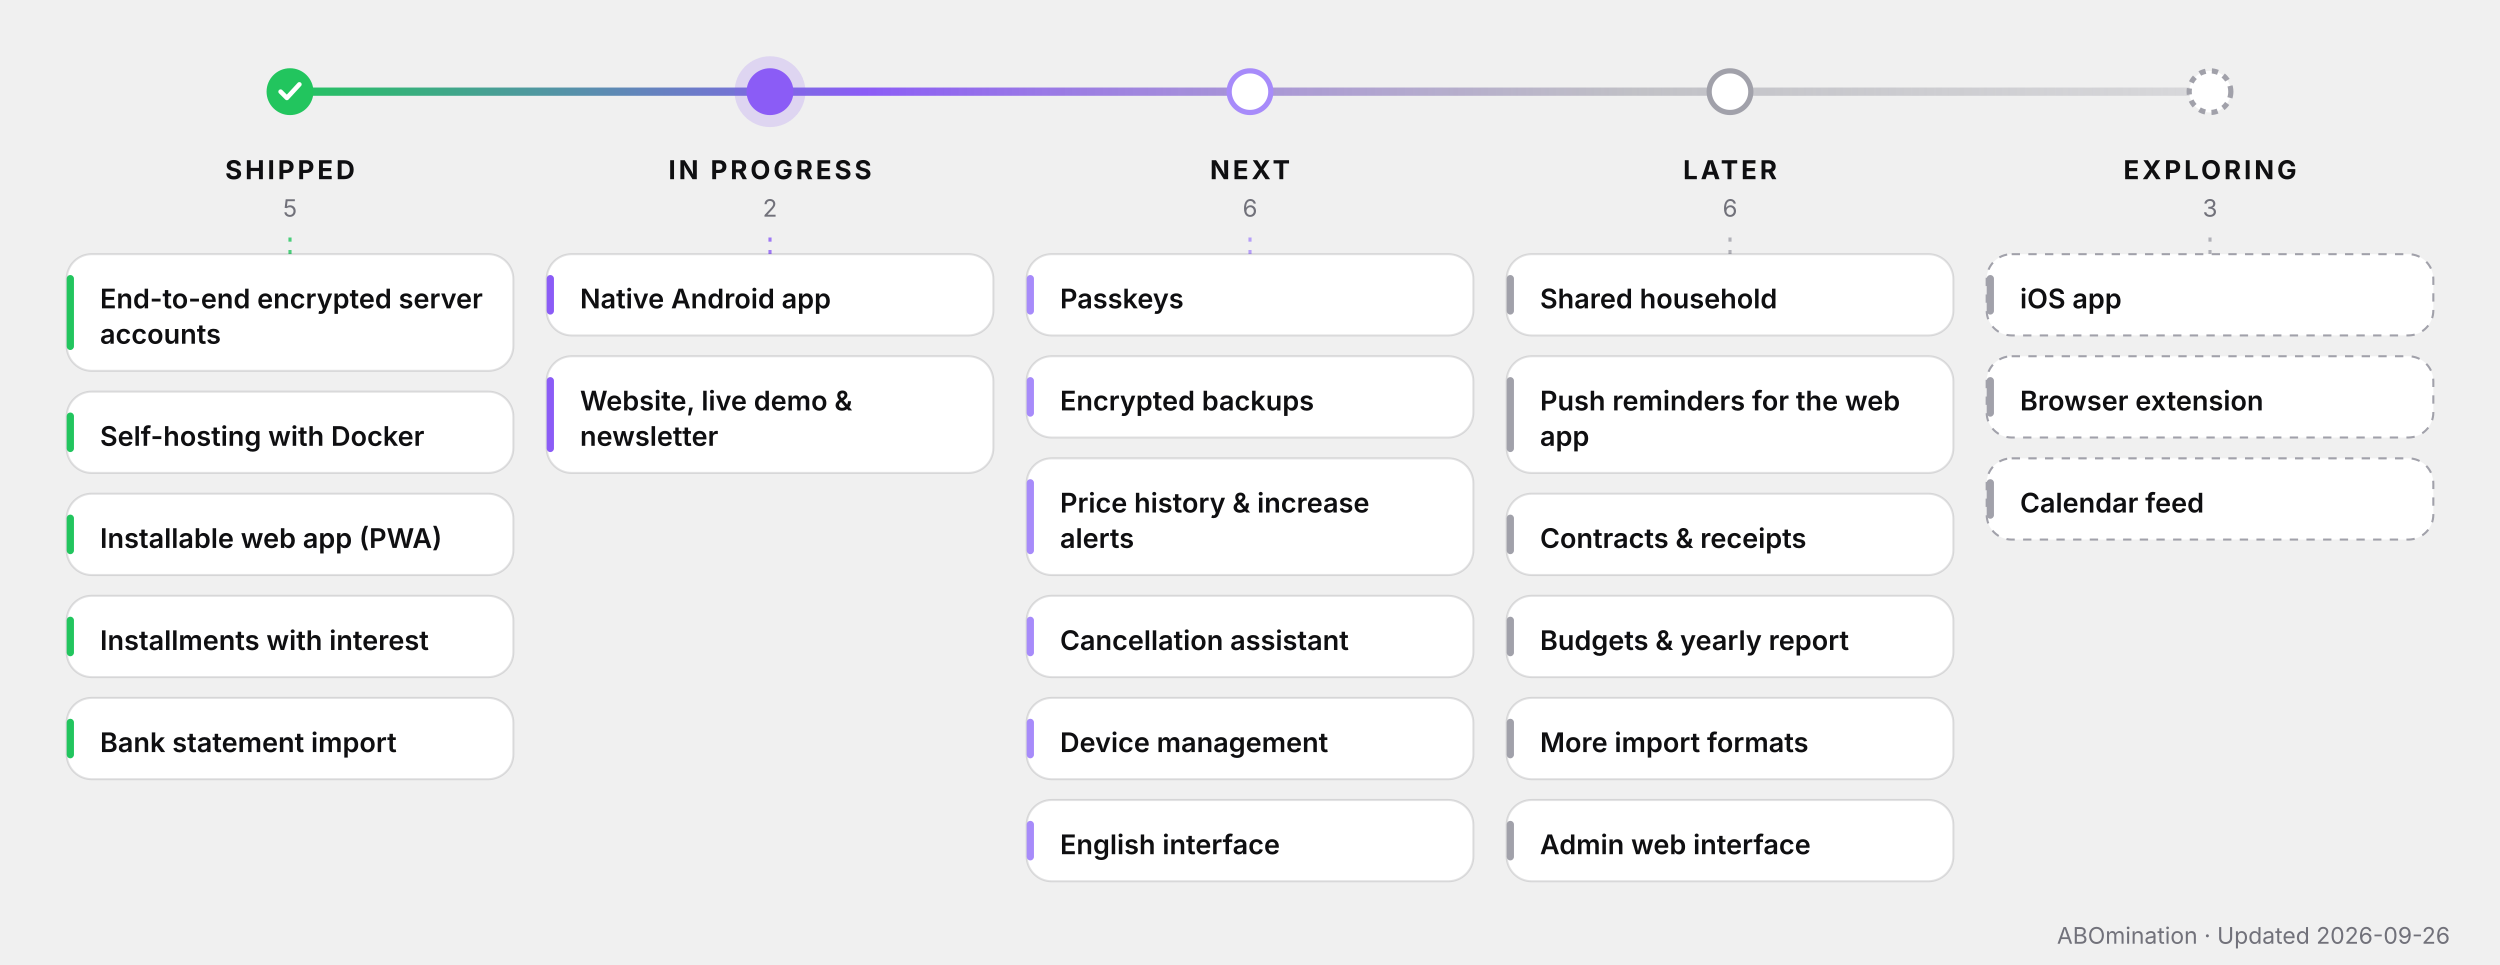
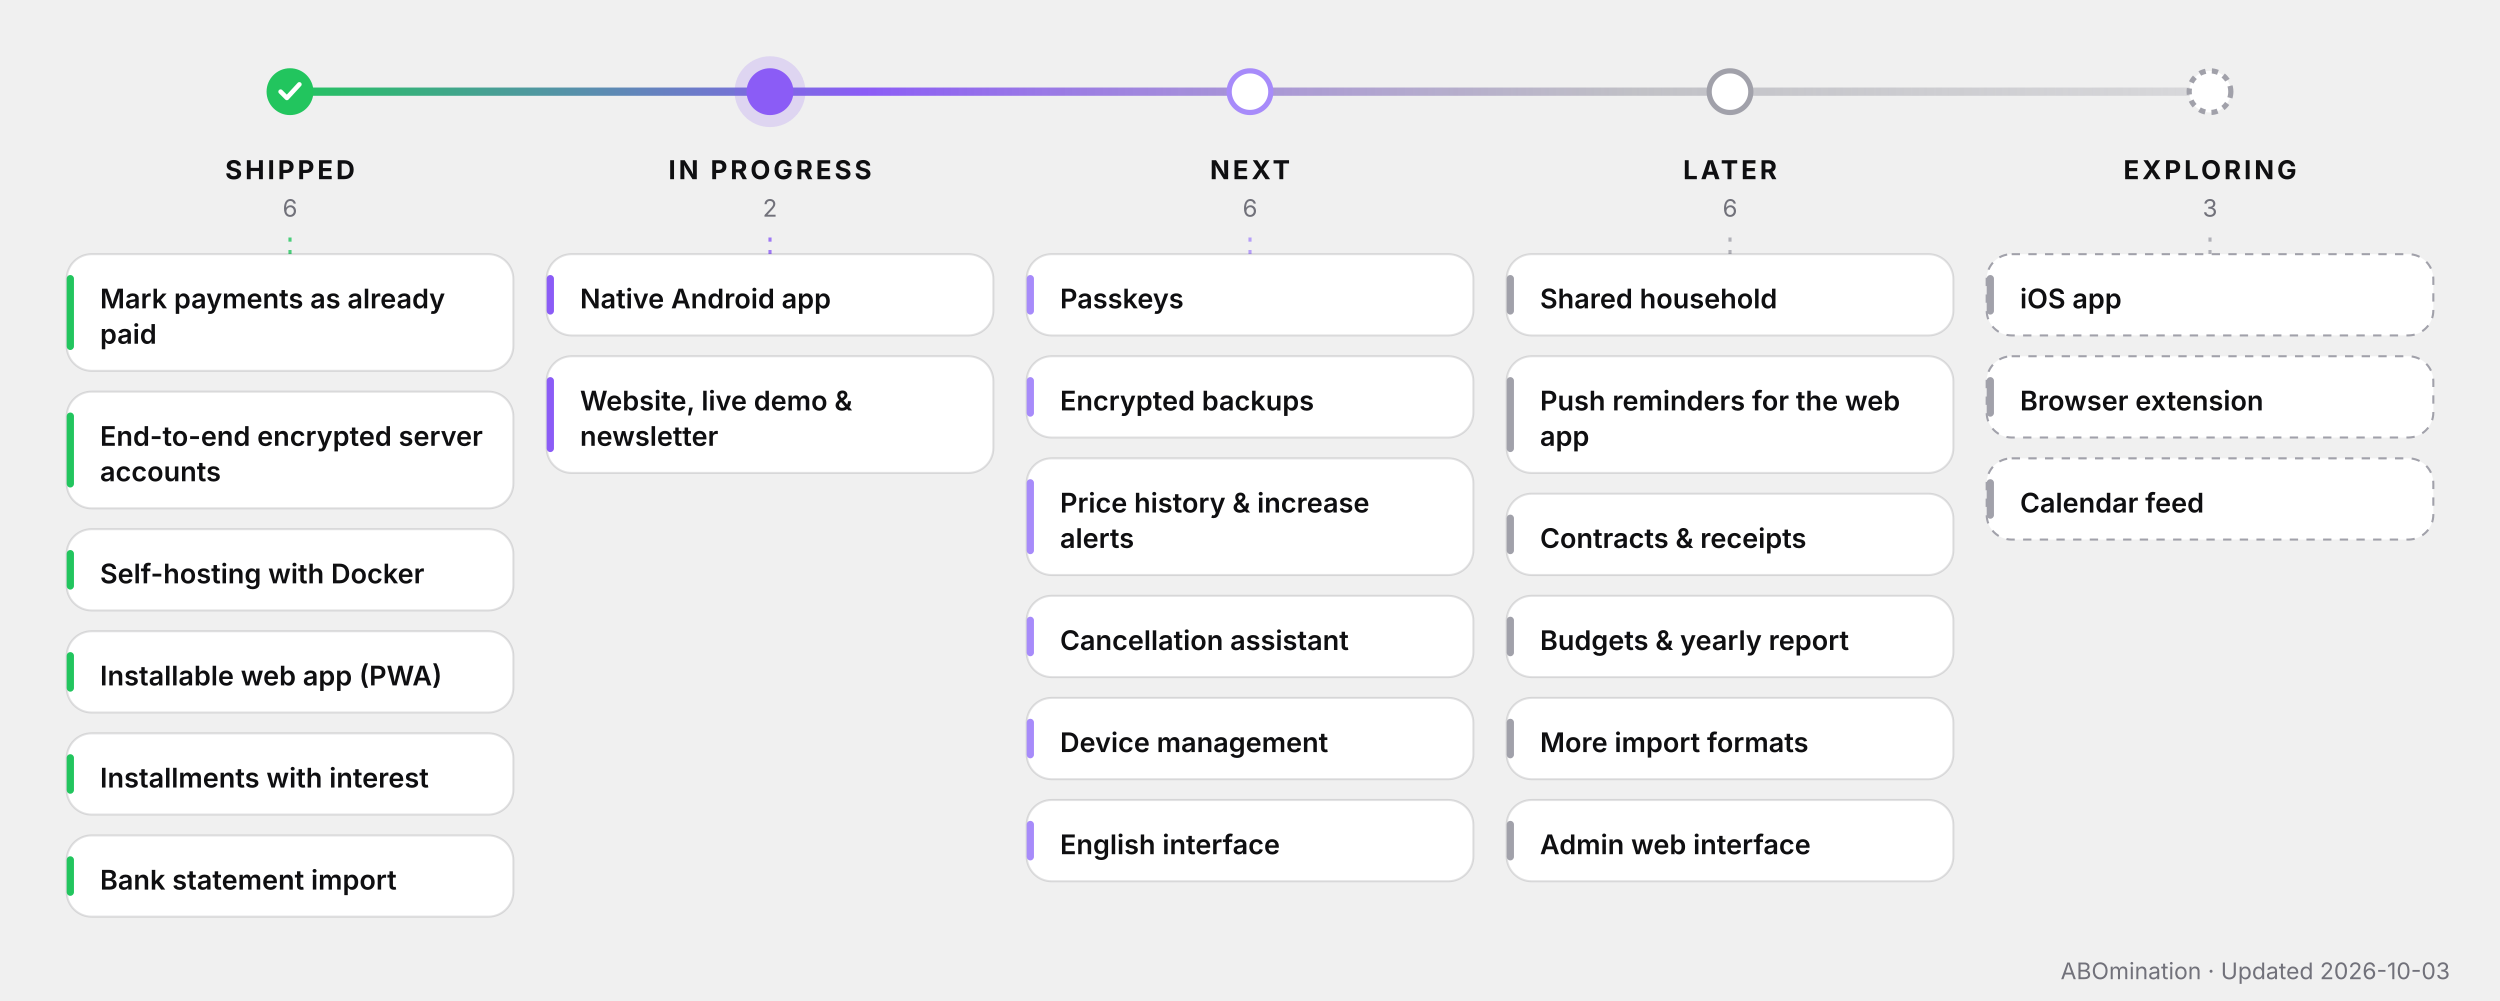
- <svg xmlns="http://www.w3.org/2000/svg" width="1200" height="463" viewBox="0 0 1200 463" role="img" aria-label="Roadmap overview">
+ <svg xmlns="http://www.w3.org/2000/svg" width="1200" height="480" viewBox="0 0 1200 480" role="img" aria-label="Roadmap overview">
  <defs>
    <linearGradient id="track" x1="0" x2="1">
      <stop offset="0" stop-color="#22c55e" />
      <stop offset="0.3" stop-color="#8b5cf6" />
      <stop offset="0.7" stop-color="#a1a1aa" stop-opacity="0.6" />
      <stop offset="1" stop-color="#a1a1aa" stop-opacity="0.3" />
    </linearGradient>
  </defs>
  <rect x="139.2" y="42" width="921.6" height="4" rx="2" fill="url(#track)" />
  <circle cx="139.2" cy="44" r="10" fill="#22c55e" stroke="#22c55e" stroke-width="2.5" />
  <path d="M134.7 44 l3 3 l6 -6.5" fill="none" stroke="#fff" stroke-width="2.2" stroke-linecap="round" stroke-linejoin="round" />
  <text x="139.2" y="86" text-anchor="middle" font-family="Inter, 'Segoe UI', system-ui, -apple-system, Helvetica, Arial, sans-serif" font-size="12.5" font-weight="700" letter-spacing="1.4" fill="#0f0f11">SHIPPED</text>
-   <text x="139.2" y="104" text-anchor="middle" font-family="Inter, 'Segoe UI', system-ui, -apple-system, Helvetica, Arial, sans-serif" font-size="11.5" fill="#71717a">5</text>
+   <text x="139.2" y="104" text-anchor="middle" font-family="Inter, 'Segoe UI', system-ui, -apple-system, Helvetica, Arial, sans-serif" font-size="11.5" fill="#71717a">6</text>
  <line x1="139.2" y1="114" x2="139.2" y2="122" stroke="#22c55e" stroke-width="1.5" stroke-dasharray="2 4" stroke-opacity="0.8" />
  <g>
    <rect x="32" y="122" width="214.4" height="56" rx="12" fill="#ffffff" stroke="rgba(15,15,17,0.12)" />
    <rect x="32" y="132" width="3.5" height="36" rx="1.75" fill="#22c55e" />
-     <text x="48" y="148" font-family="Inter, 'Segoe UI', system-ui, -apple-system, Helvetica, Arial, sans-serif" font-size="13" font-weight="600" fill="#0f0f11">End-to-end encrypted server</text>
-     <text x="48" y="165" font-family="Inter, 'Segoe UI', system-ui, -apple-system, Helvetica, Arial, sans-serif" font-size="13" font-weight="600" fill="#0f0f11">accounts</text>
+     <text x="48" y="148" font-family="Inter, 'Segoe UI', system-ui, -apple-system, Helvetica, Arial, sans-serif" font-size="13" font-weight="600" fill="#0f0f11">Mark payments as already</text>
+     <text x="48" y="165" font-family="Inter, 'Segoe UI', system-ui, -apple-system, Helvetica, Arial, sans-serif" font-size="13" font-weight="600" fill="#0f0f11">paid</text>
  </g>
  <g>
-     <rect x="32" y="188" width="214.4" height="39" rx="12" fill="#ffffff" stroke="rgba(15,15,17,0.12)" />
-     <rect x="32" y="198" width="3.5" height="19" rx="1.75" fill="#22c55e" />
-     <text x="48" y="214" font-family="Inter, 'Segoe UI', system-ui, -apple-system, Helvetica, Arial, sans-serif" font-size="13" font-weight="600" fill="#0f0f11">Self-hosting with Docker</text>
+     <rect x="32" y="188" width="214.4" height="56" rx="12" fill="#ffffff" stroke="rgba(15,15,17,0.12)" />
+     <rect x="32" y="198" width="3.5" height="36" rx="1.75" fill="#22c55e" />
+     <text x="48" y="214" font-family="Inter, 'Segoe UI', system-ui, -apple-system, Helvetica, Arial, sans-serif" font-size="13" font-weight="600" fill="#0f0f11">End-to-end encrypted server</text>
+     <text x="48" y="231" font-family="Inter, 'Segoe UI', system-ui, -apple-system, Helvetica, Arial, sans-serif" font-size="13" font-weight="600" fill="#0f0f11">accounts</text>
  </g>
  <g>
-     <rect x="32" y="237" width="214.4" height="39" rx="12" fill="#ffffff" stroke="rgba(15,15,17,0.12)" />
-     <rect x="32" y="247" width="3.5" height="19" rx="1.75" fill="#22c55e" />
-     <text x="48" y="263" font-family="Inter, 'Segoe UI', system-ui, -apple-system, Helvetica, Arial, sans-serif" font-size="13" font-weight="600" fill="#0f0f11">Installable web app (PWA)</text>
+     <rect x="32" y="254" width="214.4" height="39" rx="12" fill="#ffffff" stroke="rgba(15,15,17,0.12)" />
+     <rect x="32" y="264" width="3.5" height="19" rx="1.75" fill="#22c55e" />
+     <text x="48" y="280" font-family="Inter, 'Segoe UI', system-ui, -apple-system, Helvetica, Arial, sans-serif" font-size="13" font-weight="600" fill="#0f0f11">Self-hosting with Docker</text>
  </g>
  <g>
-     <rect x="32" y="286" width="214.4" height="39" rx="12" fill="#ffffff" stroke="rgba(15,15,17,0.12)" />
-     <rect x="32" y="296" width="3.5" height="19" rx="1.75" fill="#22c55e" />
-     <text x="48" y="312" font-family="Inter, 'Segoe UI', system-ui, -apple-system, Helvetica, Arial, sans-serif" font-size="13" font-weight="600" fill="#0f0f11">Installments with interest</text>
+     <rect x="32" y="303" width="214.4" height="39" rx="12" fill="#ffffff" stroke="rgba(15,15,17,0.12)" />
+     <rect x="32" y="313" width="3.5" height="19" rx="1.75" fill="#22c55e" />
+     <text x="48" y="329" font-family="Inter, 'Segoe UI', system-ui, -apple-system, Helvetica, Arial, sans-serif" font-size="13" font-weight="600" fill="#0f0f11">Installable web app (PWA)</text>
  </g>
  <g>
-     <rect x="32" y="335" width="214.4" height="39" rx="12" fill="#ffffff" stroke="rgba(15,15,17,0.12)" />
-     <rect x="32" y="345" width="3.5" height="19" rx="1.75" fill="#22c55e" />
-     <text x="48" y="361" font-family="Inter, 'Segoe UI', system-ui, -apple-system, Helvetica, Arial, sans-serif" font-size="13" font-weight="600" fill="#0f0f11">Bank statement import</text>
+     <rect x="32" y="352" width="214.4" height="39" rx="12" fill="#ffffff" stroke="rgba(15,15,17,0.12)" />
+     <rect x="32" y="362" width="3.5" height="19" rx="1.75" fill="#22c55e" />
+     <text x="48" y="378" font-family="Inter, 'Segoe UI', system-ui, -apple-system, Helvetica, Arial, sans-serif" font-size="13" font-weight="600" fill="#0f0f11">Installments with interest</text>
+   </g>
+   <g>
+     <rect x="32" y="401" width="214.4" height="39" rx="12" fill="#ffffff" stroke="rgba(15,15,17,0.12)" />
+     <rect x="32" y="411" width="3.5" height="19" rx="1.75" fill="#22c55e" />
+     <text x="48" y="427" font-family="Inter, 'Segoe UI', system-ui, -apple-system, Helvetica, Arial, sans-serif" font-size="13" font-weight="600" fill="#0f0f11">Bank statement import</text>
  </g>
  <circle cx="369.6" cy="44" r="17" fill="#8b5cf6" fill-opacity="0.18" />
  <circle cx="369.6" cy="44" r="10" fill="#8b5cf6" stroke="#8b5cf6" stroke-width="2.5" />
  <text x="369.6" y="86" text-anchor="middle" font-family="Inter, 'Segoe UI', system-ui, -apple-system, Helvetica, Arial, sans-serif" font-size="12.5" font-weight="700" letter-spacing="1.4" fill="#0f0f11">IN PROGRESS</text>
  <text x="369.6" y="104" text-anchor="middle" font-family="Inter, 'Segoe UI', system-ui, -apple-system, Helvetica, Arial, sans-serif" font-size="11.5" fill="#71717a">2</text>
  <line x1="369.6" y1="114" x2="369.6" y2="122" stroke="#8b5cf6" stroke-width="1.5" stroke-dasharray="2 4" stroke-opacity="0.8" />
  <g>
    <rect x="262.4" y="122" width="214.4" height="39" rx="12" fill="#ffffff" stroke="rgba(15,15,17,0.12)" />
    <rect x="262.4" y="132" width="3.5" height="19" rx="1.75" fill="#8b5cf6" />
    <text x="278.4" y="148" font-family="Inter, 'Segoe UI', system-ui, -apple-system, Helvetica, Arial, sans-serif" font-size="13" font-weight="600" fill="#0f0f11">Native Android app</text>
  </g>
  <g>
    <rect x="262.4" y="171" width="214.4" height="56" rx="12" fill="#ffffff" stroke="rgba(15,15,17,0.12)" />
    <rect x="262.4" y="181" width="3.5" height="36" rx="1.75" fill="#8b5cf6" />
    <text x="278.4" y="197" font-family="Inter, 'Segoe UI', system-ui, -apple-system, Helvetica, Arial, sans-serif" font-size="13" font-weight="600" fill="#0f0f11">Website, live demo &amp;</text>
    <text x="278.4" y="214" font-family="Inter, 'Segoe UI', system-ui, -apple-system, Helvetica, Arial, sans-serif" font-size="13" font-weight="600" fill="#0f0f11">newsletter</text>
  </g>
  <circle cx="600" cy="44" r="10" fill="#ffffff" stroke="#a78bfa" stroke-width="2.5" />
  <text x="600" y="86" text-anchor="middle" font-family="Inter, 'Segoe UI', system-ui, -apple-system, Helvetica, Arial, sans-serif" font-size="12.5" font-weight="700" letter-spacing="1.4" fill="#0f0f11">NEXT</text>
  <text x="600" y="104" text-anchor="middle" font-family="Inter, 'Segoe UI', system-ui, -apple-system, Helvetica, Arial, sans-serif" font-size="11.5" fill="#71717a">6</text>
  <line x1="600" y1="114" x2="600" y2="122" stroke="#a78bfa" stroke-width="1.5" stroke-dasharray="2 4" stroke-opacity="0.8" />
  <g>
    <rect x="492.8" y="122" width="214.4" height="39" rx="12" fill="#ffffff" stroke="rgba(15,15,17,0.12)" />
    <rect x="492.8" y="132" width="3.5" height="19" rx="1.75" fill="#a78bfa" />
    <text x="508.8" y="148" font-family="Inter, 'Segoe UI', system-ui, -apple-system, Helvetica, Arial, sans-serif" font-size="13" font-weight="600" fill="#0f0f11">Passkeys</text>
  </g>
  <g>
    <rect x="492.8" y="171" width="214.4" height="39" rx="12" fill="#ffffff" stroke="rgba(15,15,17,0.12)" />
    <rect x="492.8" y="181" width="3.5" height="19" rx="1.75" fill="#a78bfa" />
    <text x="508.8" y="197" font-family="Inter, 'Segoe UI', system-ui, -apple-system, Helvetica, Arial, sans-serif" font-size="13" font-weight="600" fill="#0f0f11">Encrypted backups</text>
  </g>
  <g>
    <rect x="492.8" y="220" width="214.4" height="56" rx="12" fill="#ffffff" stroke="rgba(15,15,17,0.12)" />
    <rect x="492.8" y="230" width="3.5" height="36" rx="1.75" fill="#a78bfa" />
    <text x="508.8" y="246" font-family="Inter, 'Segoe UI', system-ui, -apple-system, Helvetica, Arial, sans-serif" font-size="13" font-weight="600" fill="#0f0f11">Price history &amp; increase</text>
    <text x="508.8" y="263" font-family="Inter, 'Segoe UI', system-ui, -apple-system, Helvetica, Arial, sans-serif" font-size="13" font-weight="600" fill="#0f0f11">alerts</text>
  </g>
  <g>
    <rect x="492.8" y="286" width="214.4" height="39" rx="12" fill="#ffffff" stroke="rgba(15,15,17,0.12)" />
    <rect x="492.8" y="296" width="3.5" height="19" rx="1.75" fill="#a78bfa" />
    <text x="508.8" y="312" font-family="Inter, 'Segoe UI', system-ui, -apple-system, Helvetica, Arial, sans-serif" font-size="13" font-weight="600" fill="#0f0f11">Cancellation assistant</text>
  </g>
  <g>
    <rect x="492.8" y="335" width="214.4" height="39" rx="12" fill="#ffffff" stroke="rgba(15,15,17,0.12)" />
    <rect x="492.8" y="345" width="3.5" height="19" rx="1.75" fill="#a78bfa" />
    <text x="508.8" y="361" font-family="Inter, 'Segoe UI', system-ui, -apple-system, Helvetica, Arial, sans-serif" font-size="13" font-weight="600" fill="#0f0f11">Device management</text>
  </g>
  <g>
    <rect x="492.8" y="384" width="214.4" height="39" rx="12" fill="#ffffff" stroke="rgba(15,15,17,0.12)" />
    <rect x="492.8" y="394" width="3.5" height="19" rx="1.75" fill="#a78bfa" />
    <text x="508.8" y="410" font-family="Inter, 'Segoe UI', system-ui, -apple-system, Helvetica, Arial, sans-serif" font-size="13" font-weight="600" fill="#0f0f11">English interface</text>
  </g>
  <circle cx="830.4" cy="44" r="10" fill="#ffffff" stroke="#a1a1aa" stroke-width="2.5" />
  <text x="830.4" y="86" text-anchor="middle" font-family="Inter, 'Segoe UI', system-ui, -apple-system, Helvetica, Arial, sans-serif" font-size="12.5" font-weight="700" letter-spacing="1.4" fill="#0f0f11">LATER</text>
  <text x="830.4" y="104" text-anchor="middle" font-family="Inter, 'Segoe UI', system-ui, -apple-system, Helvetica, Arial, sans-serif" font-size="11.5" fill="#71717a">6</text>
  <line x1="830.4" y1="114" x2="830.4" y2="122" stroke="#a1a1aa" stroke-width="1.5" stroke-dasharray="2 4" stroke-opacity="0.8" />
  <g>
    <rect x="723.2" y="122" width="214.4" height="39" rx="12" fill="#ffffff" stroke="rgba(15,15,17,0.12)" />
    <rect x="723.2" y="132" width="3.5" height="19" rx="1.75" fill="#a1a1aa" />
    <text x="739.2" y="148" font-family="Inter, 'Segoe UI', system-ui, -apple-system, Helvetica, Arial, sans-serif" font-size="13" font-weight="600" fill="#0f0f11">Shared household</text>
  </g>
  <g>
    <rect x="723.2" y="171" width="214.4" height="56" rx="12" fill="#ffffff" stroke="rgba(15,15,17,0.12)" />
    <rect x="723.2" y="181" width="3.5" height="36" rx="1.75" fill="#a1a1aa" />
    <text x="739.2" y="197" font-family="Inter, 'Segoe UI', system-ui, -apple-system, Helvetica, Arial, sans-serif" font-size="13" font-weight="600" fill="#0f0f11">Push reminders for the web</text>
    <text x="739.2" y="214" font-family="Inter, 'Segoe UI', system-ui, -apple-system, Helvetica, Arial, sans-serif" font-size="13" font-weight="600" fill="#0f0f11">app</text>
  </g>
  <g>
    <rect x="723.2" y="237" width="214.4" height="39" rx="12" fill="#ffffff" stroke="rgba(15,15,17,0.12)" />
    <rect x="723.2" y="247" width="3.5" height="19" rx="1.75" fill="#a1a1aa" />
    <text x="739.2" y="263" font-family="Inter, 'Segoe UI', system-ui, -apple-system, Helvetica, Arial, sans-serif" font-size="13" font-weight="600" fill="#0f0f11">Contracts &amp; receipts</text>
  </g>
  <g>
    <rect x="723.2" y="286" width="214.4" height="39" rx="12" fill="#ffffff" stroke="rgba(15,15,17,0.12)" />
    <rect x="723.2" y="296" width="3.5" height="19" rx="1.75" fill="#a1a1aa" />
    <text x="739.2" y="312" font-family="Inter, 'Segoe UI', system-ui, -apple-system, Helvetica, Arial, sans-serif" font-size="13" font-weight="600" fill="#0f0f11">Budgets &amp; yearly report</text>
  </g>
  <g>
    <rect x="723.2" y="335" width="214.4" height="39" rx="12" fill="#ffffff" stroke="rgba(15,15,17,0.12)" />
    <rect x="723.2" y="345" width="3.5" height="19" rx="1.75" fill="#a1a1aa" />
    <text x="739.2" y="361" font-family="Inter, 'Segoe UI', system-ui, -apple-system, Helvetica, Arial, sans-serif" font-size="13" font-weight="600" fill="#0f0f11">More import formats</text>
  </g>
  <g>
    <rect x="723.2" y="384" width="214.4" height="39" rx="12" fill="#ffffff" stroke="rgba(15,15,17,0.12)" />
    <rect x="723.2" y="394" width="3.5" height="19" rx="1.75" fill="#a1a1aa" />
    <text x="739.2" y="410" font-family="Inter, 'Segoe UI', system-ui, -apple-system, Helvetica, Arial, sans-serif" font-size="13" font-weight="600" fill="#0f0f11">Admin web interface</text>
  </g>
  <circle cx="1060.8" cy="44" r="10" fill="#ffffff" stroke="#a1a1aa" stroke-width="2.5" stroke-dasharray="3 3" />
  <text x="1060.8" y="86" text-anchor="middle" font-family="Inter, 'Segoe UI', system-ui, -apple-system, Helvetica, Arial, sans-serif" font-size="12.5" font-weight="700" letter-spacing="1.4" fill="#0f0f11">EXPLORING</text>
  <text x="1060.8" y="104" text-anchor="middle" font-family="Inter, 'Segoe UI', system-ui, -apple-system, Helvetica, Arial, sans-serif" font-size="11.5" fill="#71717a">3</text>
  <line x1="1060.8" y1="114" x2="1060.8" y2="122" stroke="#a1a1aa" stroke-width="1.5" stroke-dasharray="2 4" stroke-opacity="0.8" />
  <g>
    <rect x="953.6" y="122" width="214.4" height="39" rx="12" fill="#ffffff" stroke="#a1a1aa" stroke-dasharray="4 4" />
    <rect x="953.6" y="132" width="3.5" height="19" rx="1.75" fill="#a1a1aa" />
    <text x="969.6" y="148" font-family="Inter, 'Segoe UI', system-ui, -apple-system, Helvetica, Arial, sans-serif" font-size="13" font-weight="600" fill="#0f0f11">iOS app</text>
  </g>
  <g>
    <rect x="953.6" y="171" width="214.4" height="39" rx="12" fill="#ffffff" stroke="#a1a1aa" stroke-dasharray="4 4" />
    <rect x="953.6" y="181" width="3.5" height="19" rx="1.75" fill="#a1a1aa" />
    <text x="969.6" y="197" font-family="Inter, 'Segoe UI', system-ui, -apple-system, Helvetica, Arial, sans-serif" font-size="13" font-weight="600" fill="#0f0f11">Browser extension</text>
  </g>
  <g>
    <rect x="953.6" y="220" width="214.4" height="39" rx="12" fill="#ffffff" stroke="#a1a1aa" stroke-dasharray="4 4" />
    <rect x="953.6" y="230" width="3.5" height="19" rx="1.75" fill="#a1a1aa" />
    <text x="969.6" y="246" font-family="Inter, 'Segoe UI', system-ui, -apple-system, Helvetica, Arial, sans-serif" font-size="13" font-weight="600" fill="#0f0f11">Calendar feed</text>
  </g>
-   <text x="1176" y="453" text-anchor="end" font-family="Inter, 'Segoe UI', system-ui, -apple-system, Helvetica, Arial, sans-serif" font-size="11" fill="#71717a">ABOmination · Updated 2026-09-26</text>
+   <text x="1176" y="470" text-anchor="end" font-family="Inter, 'Segoe UI', system-ui, -apple-system, Helvetica, Arial, sans-serif" font-size="11" fill="#71717a">ABOmination · Updated 2026-10-03</text>
</svg>
